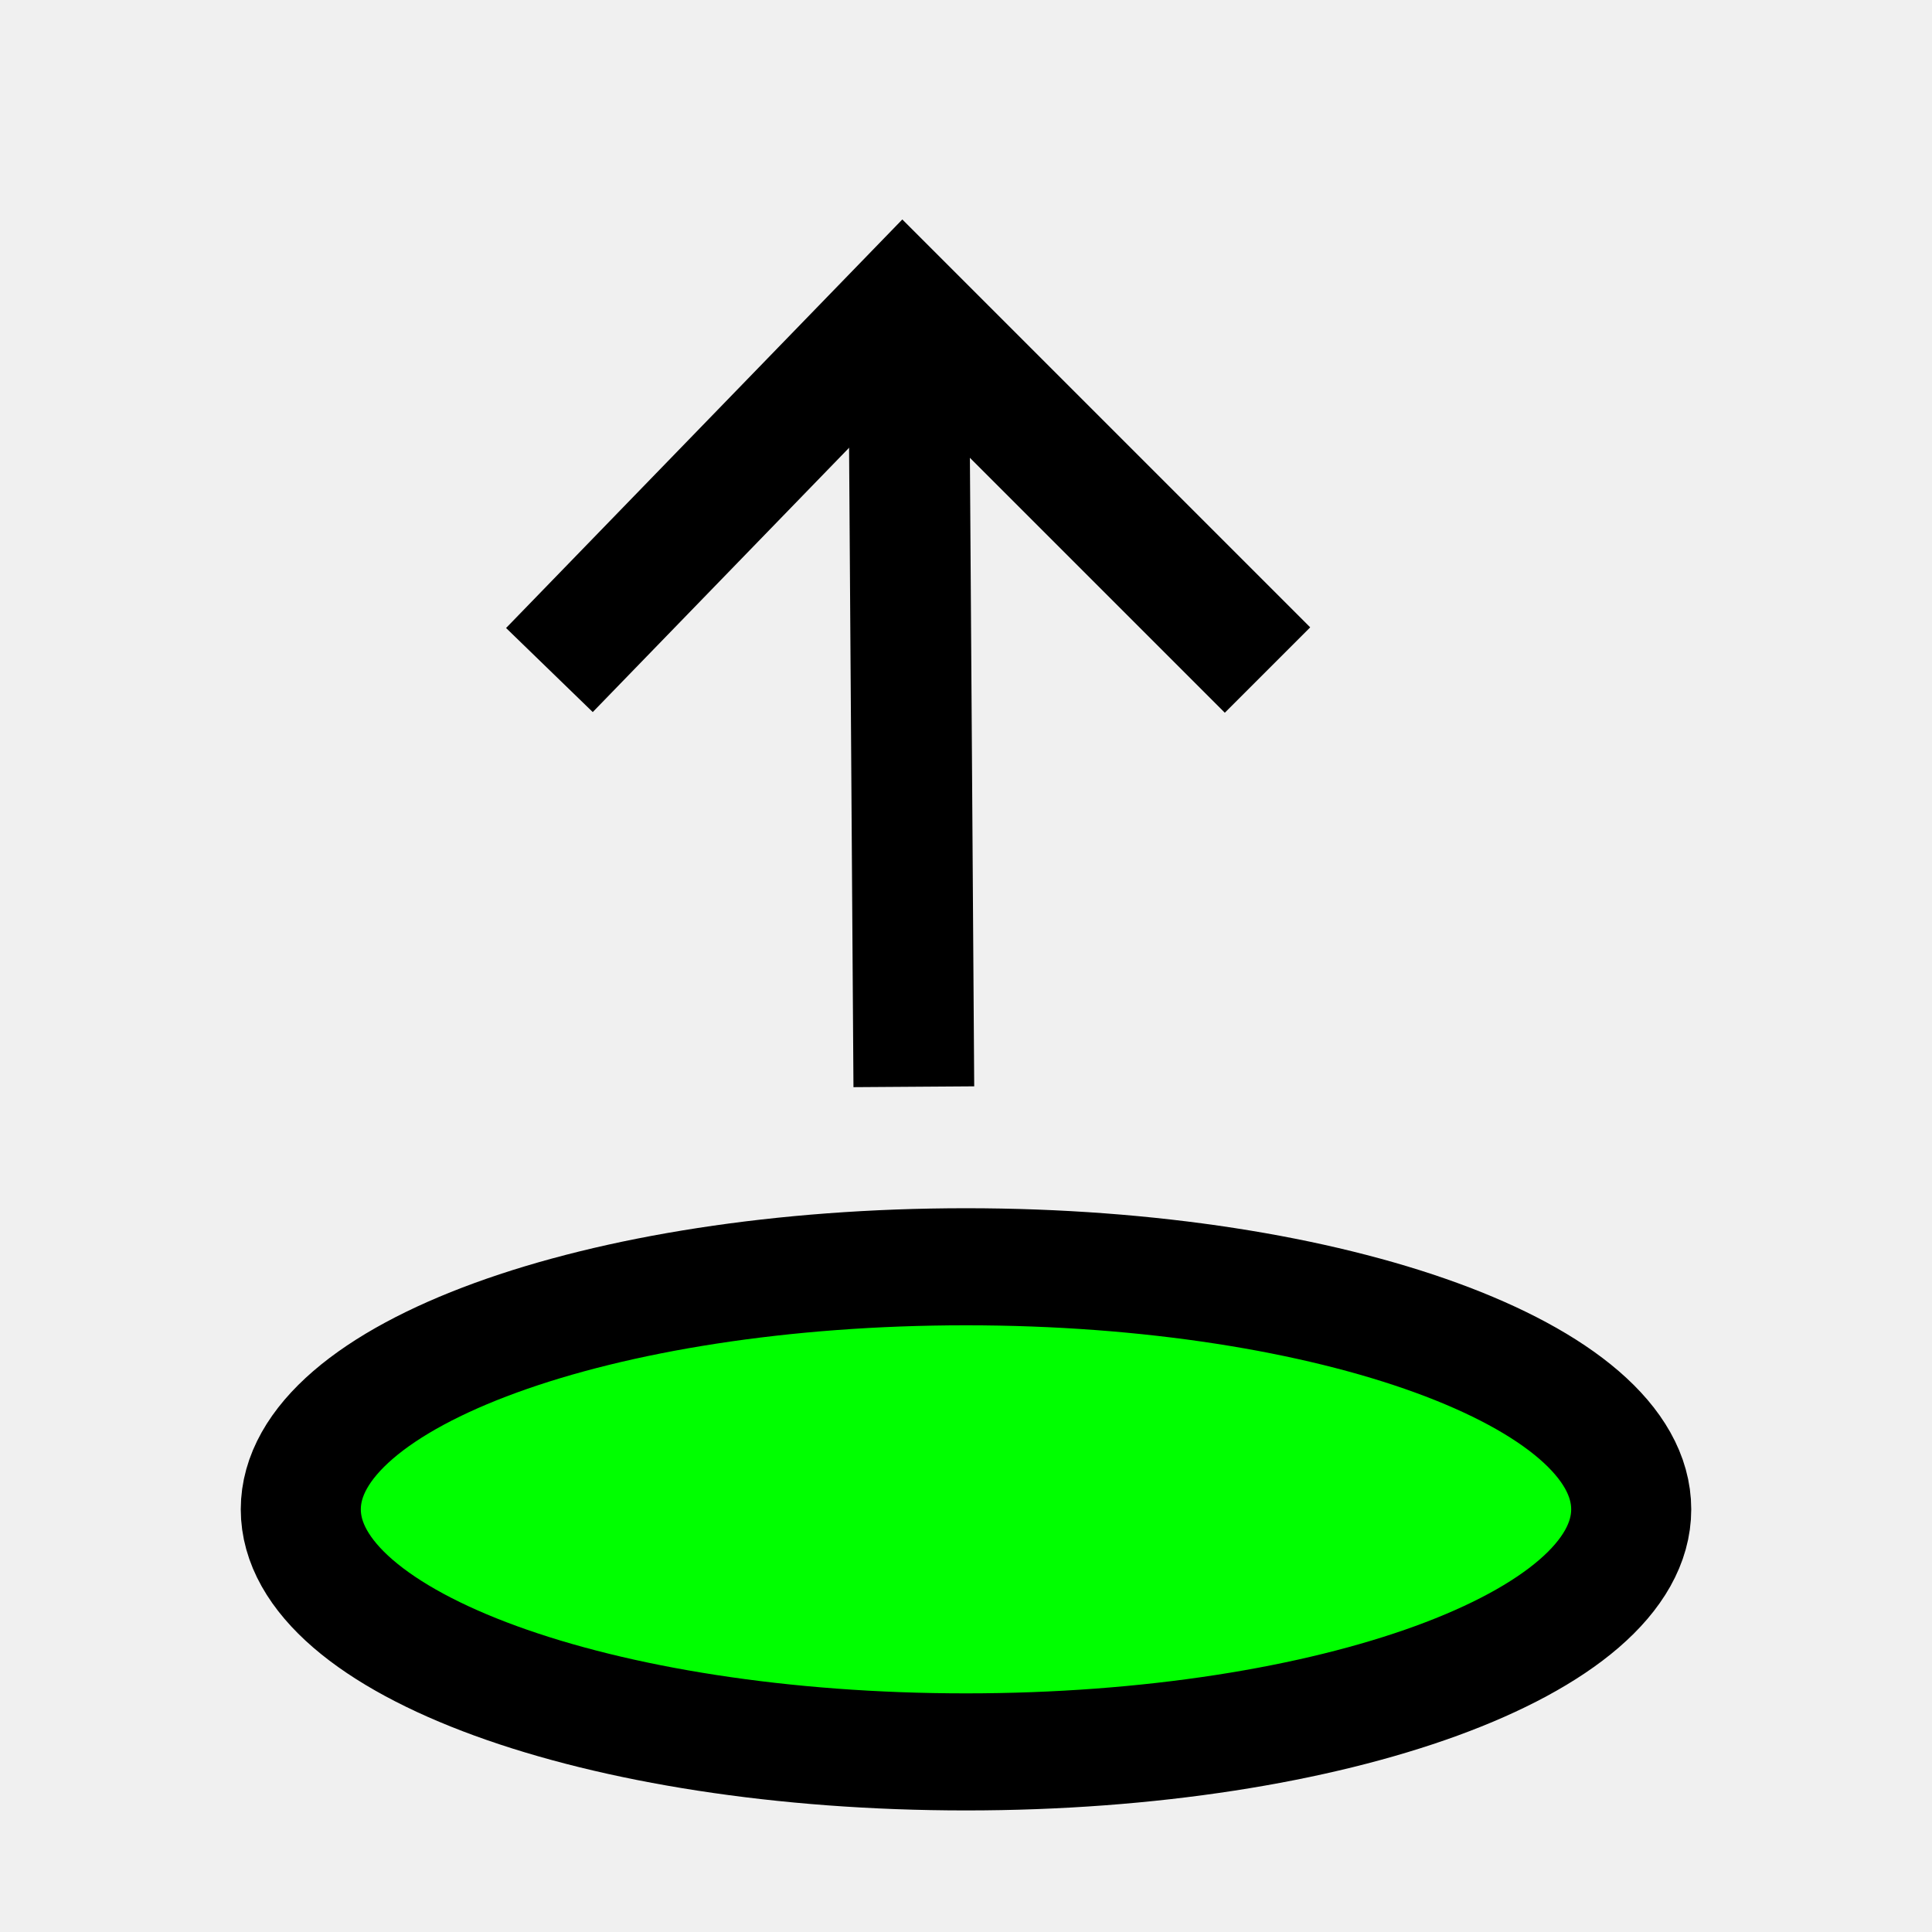
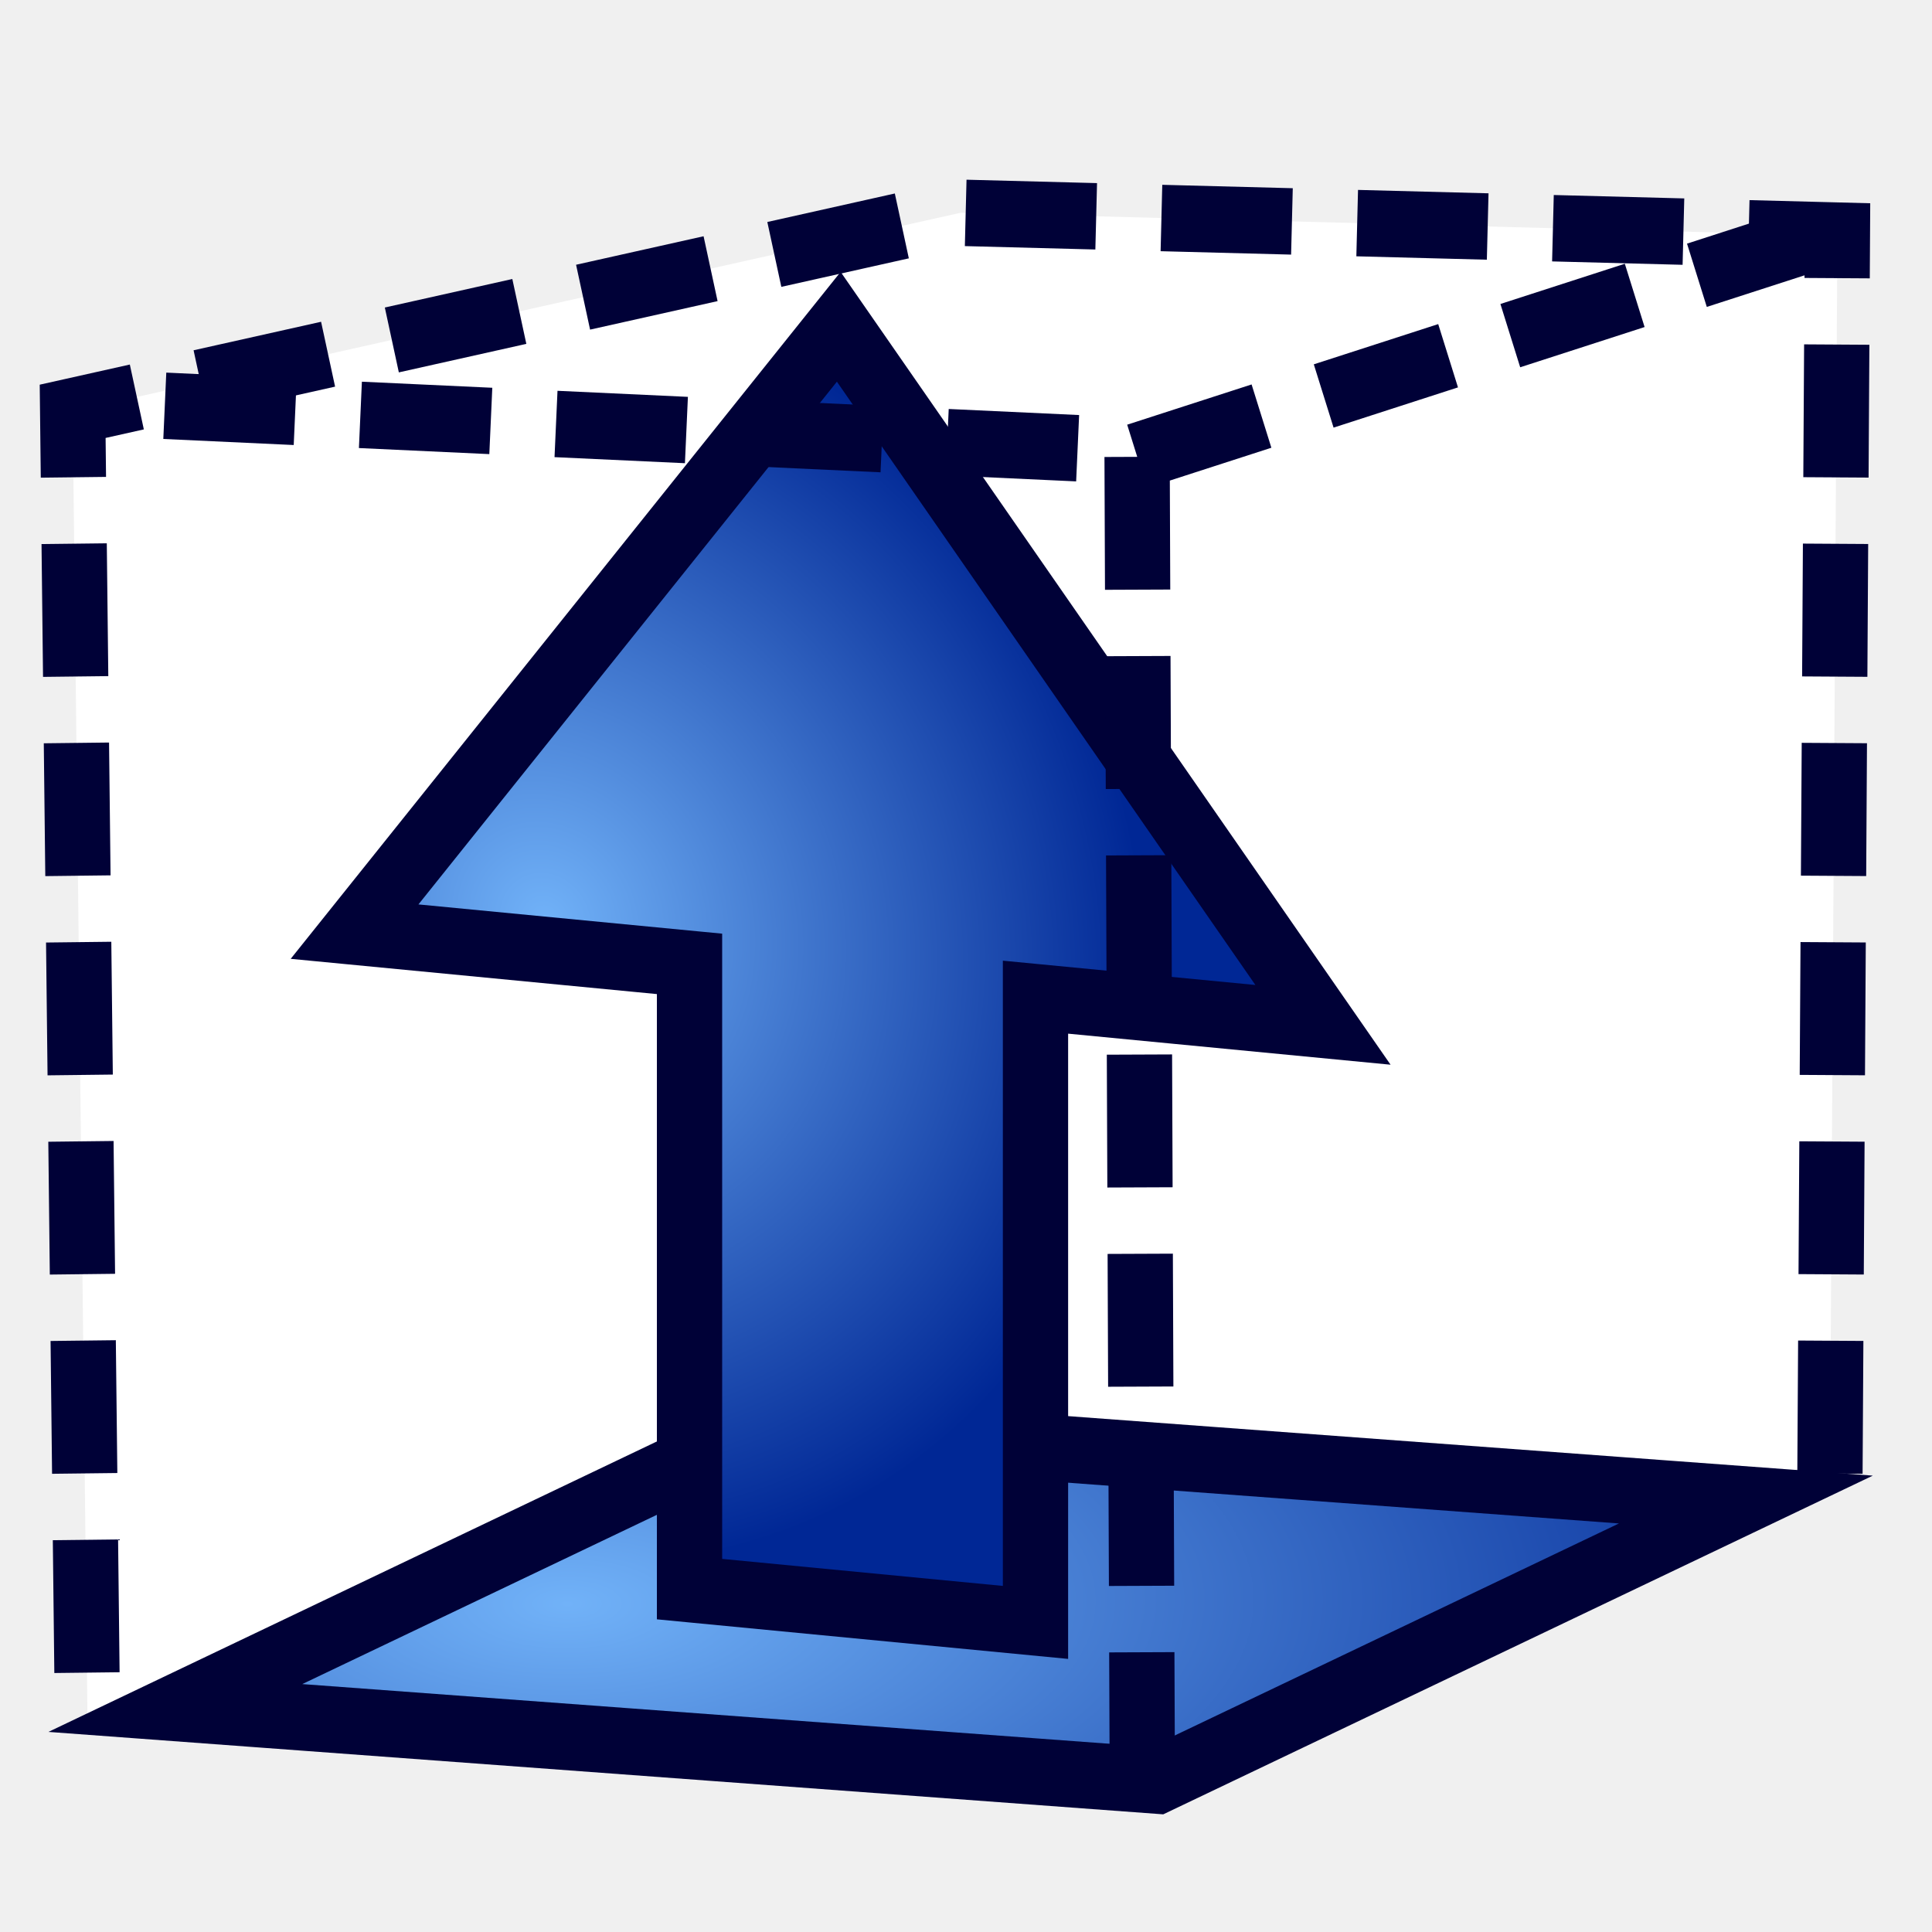
- <svg xmlns="http://www.w3.org/2000/svg" width="16px" height="16px" id="svg2170">
-   <defs id="defs2172" />
+ <svg xmlns="http://www.w3.org/2000/svg" xmlns:xlink="http://www.w3.org/1999/xlink" width="64px" height="64px" id="svg2682">
+   <defs id="defs2684">
+     <radialGradient xlink:href="#linearGradient3864" id="radialGradient3657" gradientUnits="userSpaceOnUse" gradientTransform="matrix(1.036382,9.8029785e-2,0,1.084513,160.7824,1.682981)" cx="51.105" cy="23.807" fx="51.105" fy="23.807" r="19.571" />
+     <linearGradient id="linearGradient3864">
+       <stop id="stop3866" offset="0" style="stop-color:#71b2f8;stop-opacity:1;" />
+       <stop id="stop3868" offset="1" style="stop-color:#002795;stop-opacity:1;" />
+     </linearGradient>
+     <radialGradient xlink:href="#linearGradient3864" id="radialGradient3655" gradientUnits="userSpaceOnUse" gradientTransform="matrix(2.365422,-1.5931187e-2,8.6578776e-3,0.9959714,99.8571,9.323963)" cx="48.288" cy="46.746" fx="48.288" fy="46.746" r="19.571" />
+   </defs>
  <g id="layer1">
-     <path style="fill:#00ff00;fill-rule:evenodd;stroke:#000000;stroke-width:1px;stroke-linecap:butt;stroke-linejoin:miter;stroke-opacity:1;fill-opacity:1" id="path2180" d="M 13.695 4.512 A 5.541 2.072 0 1 1  2.613,4.512 A 5.541 2.072 0 1 1  13.695 4.512 z" transform="matrix(0.9942276,0,0,0.9695147,-0.1068927,8.125185)" />
-     <path style="fill:none;fill-rule:evenodd;stroke:#000000;stroke-width:1px;stroke-linecap:butt;stroke-linejoin:miter;stroke-opacity:1" d="M 7.568,9 L 7.523,2.44" id="path4178" />
-     <path style="fill:none;fill-rule:evenodd;stroke:#000000;stroke-width:1px;stroke-linecap:butt;stroke-linejoin:miter;stroke-opacity:1" d="M 10.497,5.549 L 7.478,2.53 L 4.55,5.549" id="path4186" />
+     <g id="g3793" transform="matrix(0.9828045,0,0,1,-192.0133,-1.985589)">
+       <path d="M 257.053,50.799 L 257.304,9.791 L 227.751,9.034 L 197.822,15.611 L 198.323,59.045" style="opacity:1;fill:#ffffff;fill-opacity:1;fill-rule:evenodd;stroke:#000137;stroke-width:2.2;stroke-linecap:butt;stroke-linejoin:miter;marker:none;marker-start:none;marker-mid:none;marker-end:none;stroke-miterlimit:4;stroke-dasharray:4.4, 2.2;stroke-dashoffset:0;stroke-opacity:1;visibility:visible;display:inline;overflow:visible;enable-background:accumulate" id="path3649" />
+       <path id="rect3633" d="M 221.128,49.255 L 254.219,51.66 L 234.374,60.97 L 201.283,58.565 L 221.128,49.255 z" style="opacity:1;fill:url(#radialGradient3655);fill-opacity:1;fill-rule:evenodd;stroke:#000137;stroke-width:2.2;stroke-linecap:butt;stroke-linejoin:miter;marker:none;marker-start:none;marker-mid:none;marker-end:none;stroke-miterlimit:4;stroke-dasharray:none;stroke-dashoffset:0;stroke-opacity:1;visibility:visible;display:inline;overflow:visible;enable-background:accumulate" />
+       <path id="rect3638" d="M 223.644,12.811 L 207.324,32.847 L 218.614,33.915 L 218.614,54.627 L 230.275,55.73 L 230.275,35.018 L 239.965,35.935 L 223.644,12.811 z" style="opacity:1;fill:url(#radialGradient3657);fill-opacity:1;fill-rule:evenodd;stroke:#000137;stroke-width:2.2;stroke-linecap:butt;stroke-linejoin:miter;marker:none;marker-start:none;marker-mid:none;marker-end:none;stroke-miterlimit:4;stroke-dasharray:none;stroke-dashoffset:0;stroke-opacity:1;visibility:visible;display:inline;overflow:visible;enable-background:accumulate" />
+       <path d="M 233.876,61.119 L 233.699,16.925 L 198.874,15.334 M 233.699,17.102 L 256.503,9.854" style="opacity:1;fill:none;fill-opacity:1;fill-rule:evenodd;stroke:#000137;stroke-width:2.2;stroke-linecap:butt;stroke-linejoin:miter;marker:none;marker-start:none;marker-mid:none;marker-end:none;stroke-miterlimit:4;stroke-dasharray:4.4, 2.2;stroke-dashoffset:0;stroke-opacity:1;visibility:visible;display:inline;overflow:visible;enable-background:accumulate" id="path3787" />
+     </g>
  </g>
</svg>
